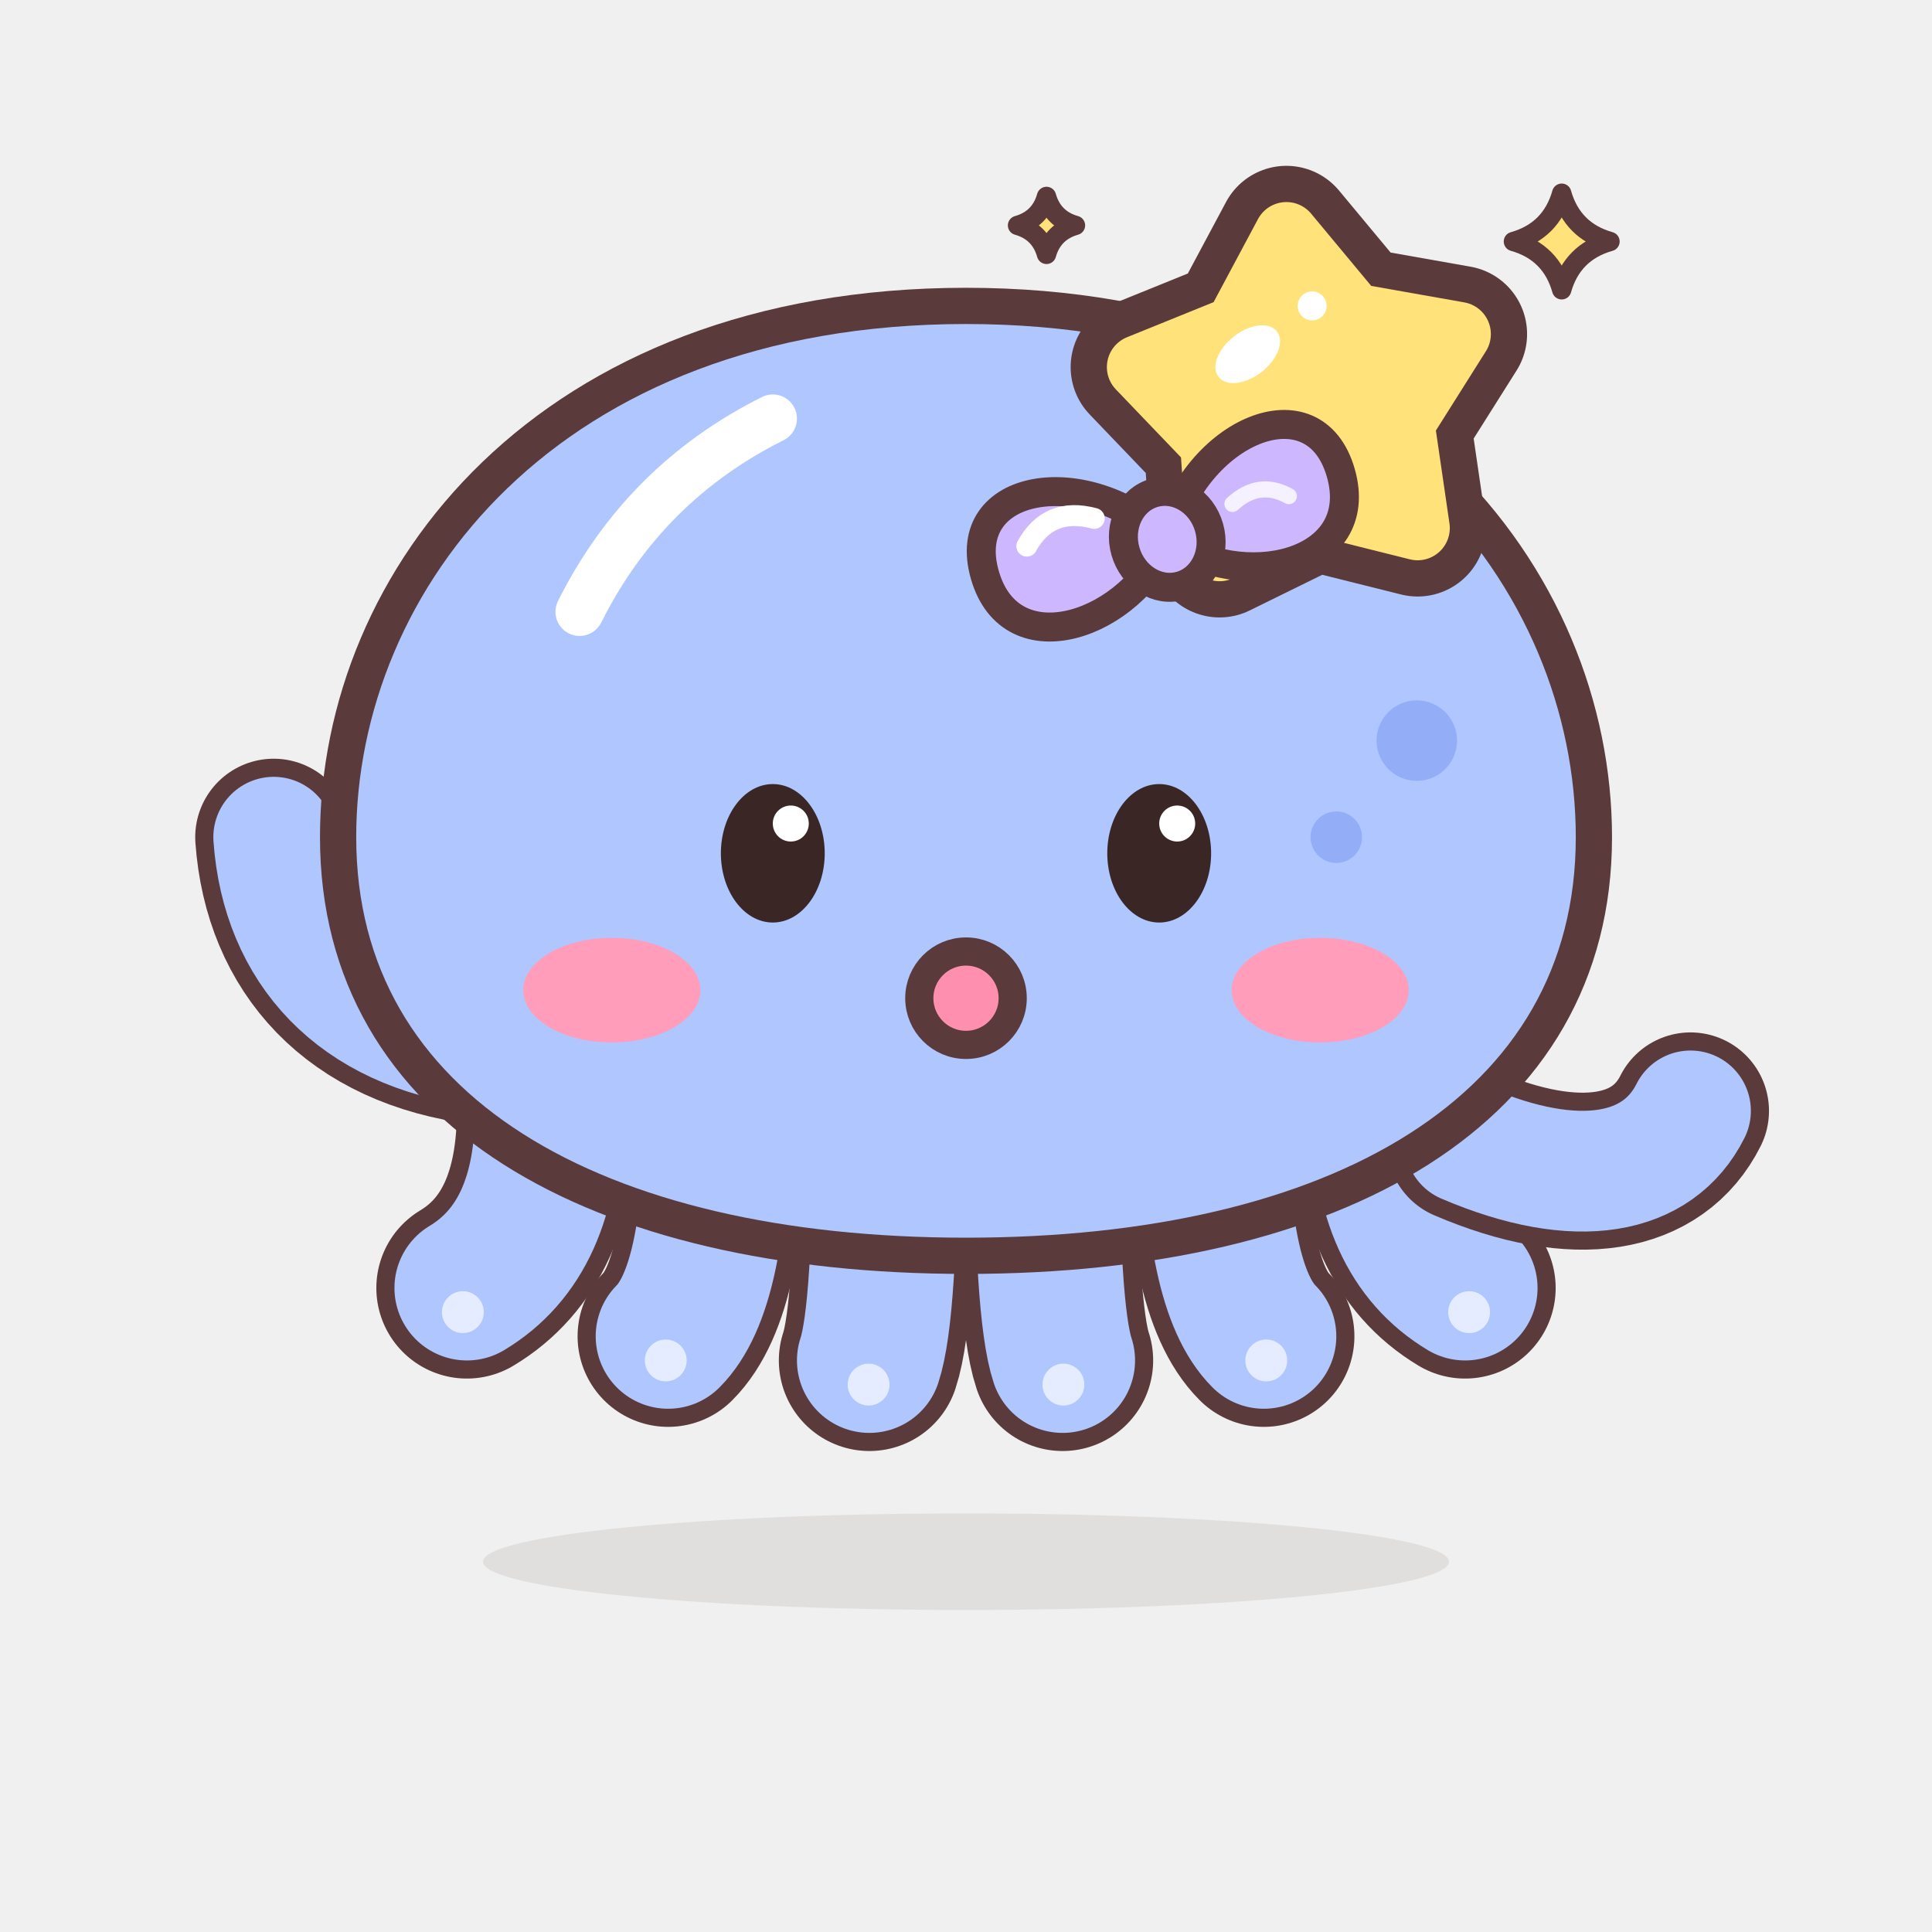
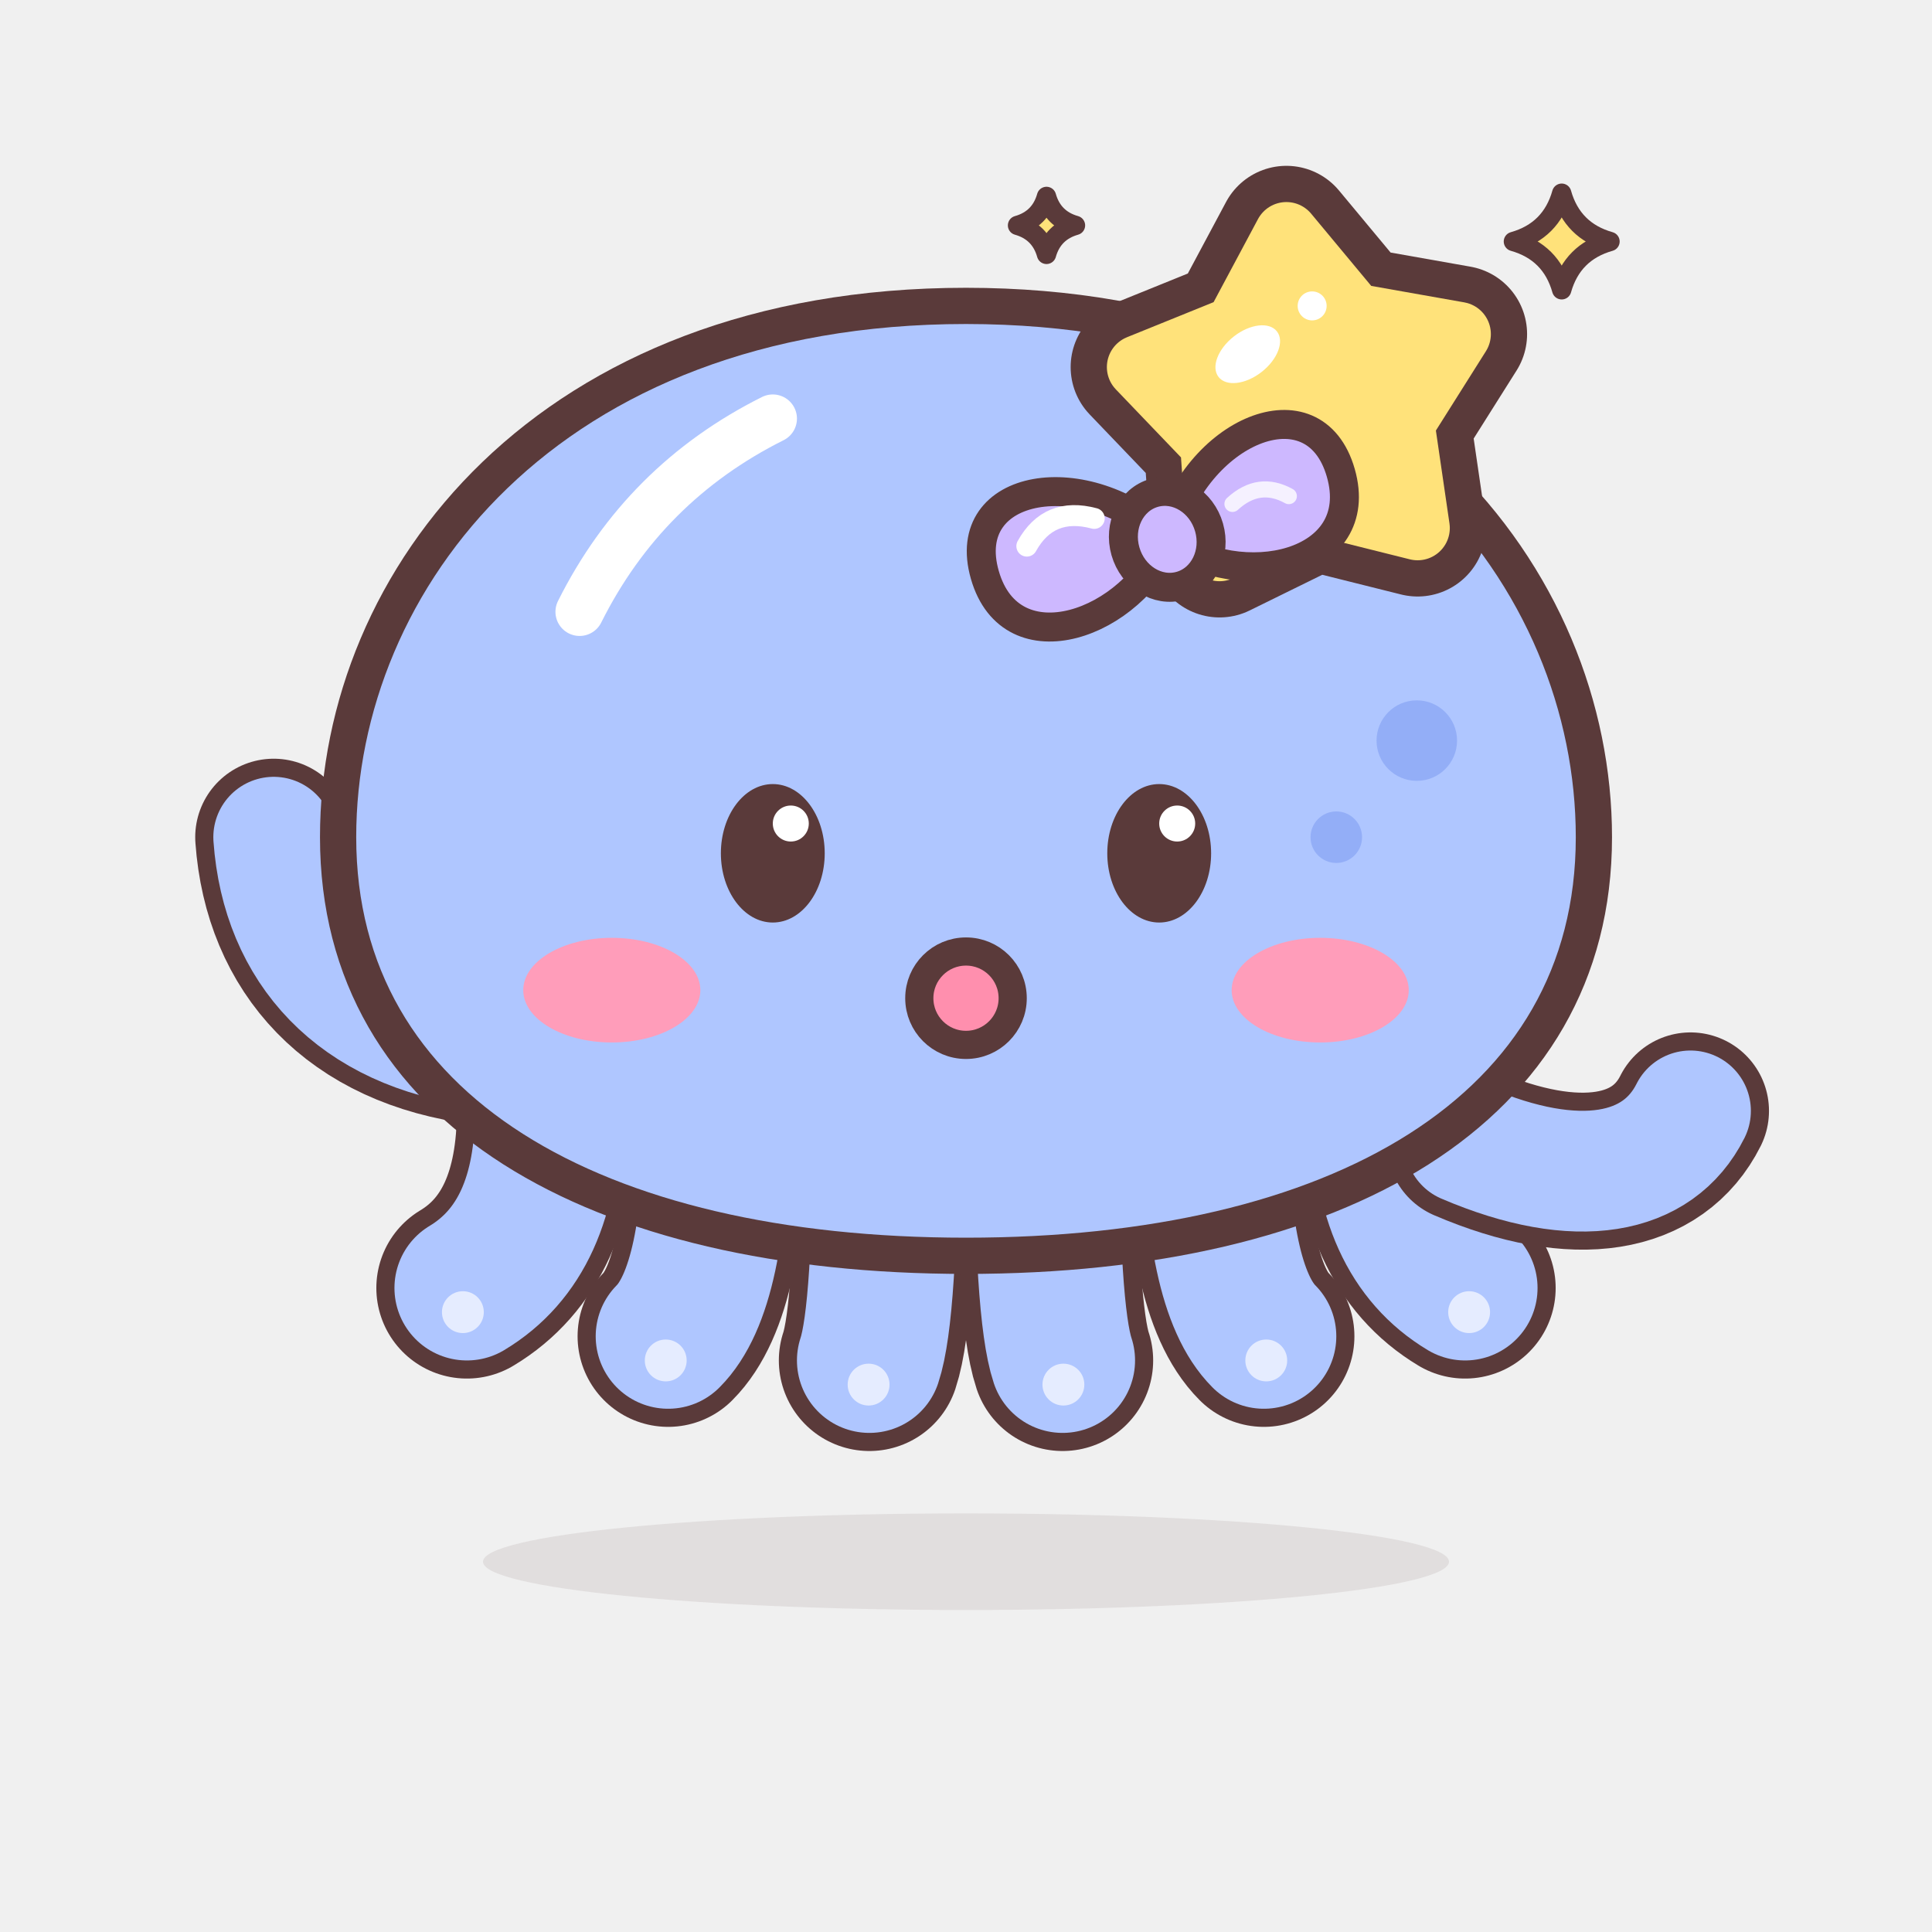
<svg xmlns="http://www.w3.org/2000/svg" viewBox="0 0 240 240" width="240" height="240">
  <ellipse cx="120" cy="194" rx="60" ry="6" fill="#5A3A3A" opacity="0.10" />
  <g fill="none" stroke-linecap="round" stroke-linejoin="round">
    <g stroke="#5A3A3A" stroke-width="22.5">
      <path d="M68 138 Q 68 154, 58 160" />
      <path d="M89 138 Q 89 160, 83 166" />
      <path d="M110 138 Q 110 163, 108 169" />
      <path d="M130 138 Q 130 163, 132 169" />
      <path d="M151 138 Q 151 160, 157 166" />
      <path d="M172 138 Q 172 154, 182 160" />
    </g>
    <g stroke="#AFC6FF" stroke-width="18">
      <path d="M68 138 Q 68 154, 58 160" />
      <path d="M89 138 Q 89 160, 83 166" />
      <path d="M110 138 Q 110 163, 108 169" />
      <path d="M130 138 Q 130 163, 132 169" />
      <path d="M151 138 Q 151 160, 157 166" />
      <path d="M172 138 Q 172 154, 182 160" />
    </g>
  </g>
  <g fill="none" stroke-linecap="round" stroke-linejoin="round">
    <g stroke="#5A3A3A" stroke-width="19.5">
      <path d="M60 130 C 44 128, 35 118, 34 104" />
      <path d="M182 142 C 196 148, 206 146, 210 138" />
    </g>
    <g stroke="#AFC6FF" stroke-width="15">
      <path d="M60 130 C 44 128, 35 118, 34 104" />
      <path d="M182 142 C 196 148, 206 146, 210 138" />
    </g>
  </g>
  <g fill="#E5ECFF">
    <circle cx="57.5" cy="163" r="2.6" />
    <circle cx="82.7" cy="169" r="2.6" />
    <circle cx="107.9" cy="172" r="2.6" />
    <circle cx="132.1" cy="172" r="2.6" />
    <circle cx="157.3" cy="169" r="2.6" />
    <circle cx="182.5" cy="163" r="2.6" />
  </g>
  <path d="M120 38 C 172 38, 198 72, 198 104 C 198 138, 166 156, 120 156 C 74 156, 42 138, 42 104 C 42 72, 68 38, 120 38 Z" fill="#AFC6FF" stroke="#5A3A3A" stroke-width="4.5" />
  <g fill="#93AEF7">
    <circle cx="176" cy="92" r="5" />
    <circle cx="166" cy="104" r="3.2" />
  </g>
  <path d="M72 76 Q 80 60, 96 52" fill="none" stroke="#FFFFFF" stroke-width="6" stroke-linecap="round" />
  <g>
    <polygon points="159.8,29.1 168.2,39.2 181.2,41.5 174.2,52.6 176.1,65.6 163.3,62.4 151.5,68.2 150.6,55.1 141.5,45.6 153.6,40.7" fill="#5A3A3A" stroke="#5A3A3A" stroke-width="17.0" stroke-linejoin="round" />
    <polygon points="159.8,29.1 168.2,39.2 181.2,41.5 174.2,52.6 176.1,65.6 163.3,62.4 151.5,68.2 150.6,55.1 141.5,45.6 153.6,40.7" fill="#FFE27A" stroke="#FFE27A" stroke-width="8" stroke-linejoin="round" />
    <ellipse cx="155" cy="44" rx="4.6" ry="2.8" fill="#FFFFFF" transform="rotate(-38 155 44)" />
    <circle cx="163" cy="38" r="1.8" fill="#FFFFFF" />
    <g transform="translate(145 67) rotate(-16) scale(1.0)" stroke="#5A3A3A" stroke-width="3.60" stroke-linejoin="round">
      <path d="M0 0 C -7 -12, -23 -14, -23 -2 C -23 10, -7 9, 0 0 Z" fill="#CDB8FF" />
      <path d="M0 0 C -7 -12, -23 -14, -23 -2 C -23 10, -7 9, 0 0 Z" fill="#CDB8FF" transform="scale(-1 1)" />
      <path d="M-17 -4 Q -13 -8, -8 -5" fill="none" stroke="#FFFFFF" stroke-width="2.60" stroke-linecap="round" />
      <path d="M9 -2 Q 13 -4, 16 -1" fill="none" stroke="#FFFFFF" stroke-width="2.00" stroke-linecap="round" opacity="0.8" />
      <ellipse cx="0" cy="0" rx="5.4" ry="6" fill="#CDB8FF" />
    </g>
    <path d="M194 24 Q 195.32 28.68, 200 30 Q 195.32 31.32, 194 36 Q 192.68 31.32, 188 30 Q 192.68 28.68, 194 24 Z" fill="#FFE27A" stroke="#5A3A3A" stroke-width="2.4" stroke-linejoin="round" />
    <path d="M130 24.4 Q 130.792 27.208, 133.6 28 Q 130.792 28.792, 130 31.6 Q 129.208 28.792, 126.4 28 Q 129.208 27.208, 130 24.4 Z" fill="#FFE27A" stroke="#5A3A3A" stroke-width="2.4" stroke-linejoin="round" />
  </g>
  <ellipse cx="76" cy="123" rx="11" ry="6.5" fill="#FF9DBA" />
  <ellipse cx="164" cy="123" rx="11" ry="6.5" fill="#FF9DBA" />
-   <ellipse cx="96" cy="106" rx="6.45" ry="8.6" fill="#3B2626" />
+   <ellipse cx="96" cy="106" rx="6.45" ry="8.6" fill="#5A3A3A" />
  <circle cx="98.236" cy="102.302" r="2.236" fill="#FFFFFF" />
-   <ellipse cx="144" cy="106" rx="6.45" ry="8.6" fill="#3B2626" />
+   <ellipse cx="144" cy="106" rx="6.45" ry="8.6" fill="#5A3A3A" />
  <circle cx="146.236" cy="102.302" r="2.236" fill="#FFFFFF" />
  <circle cx="120" cy="124" r="5.8" fill="#FF8FAE" stroke="#5A3A3A" stroke-width="3.5" />
  <g fill="none" stroke-linecap="round" stroke-linejoin="round">
    <g stroke="#5A3A3A" stroke-width="19.5" />
    <g stroke="#AFC6FF" stroke-width="15" />
  </g>
</svg>
